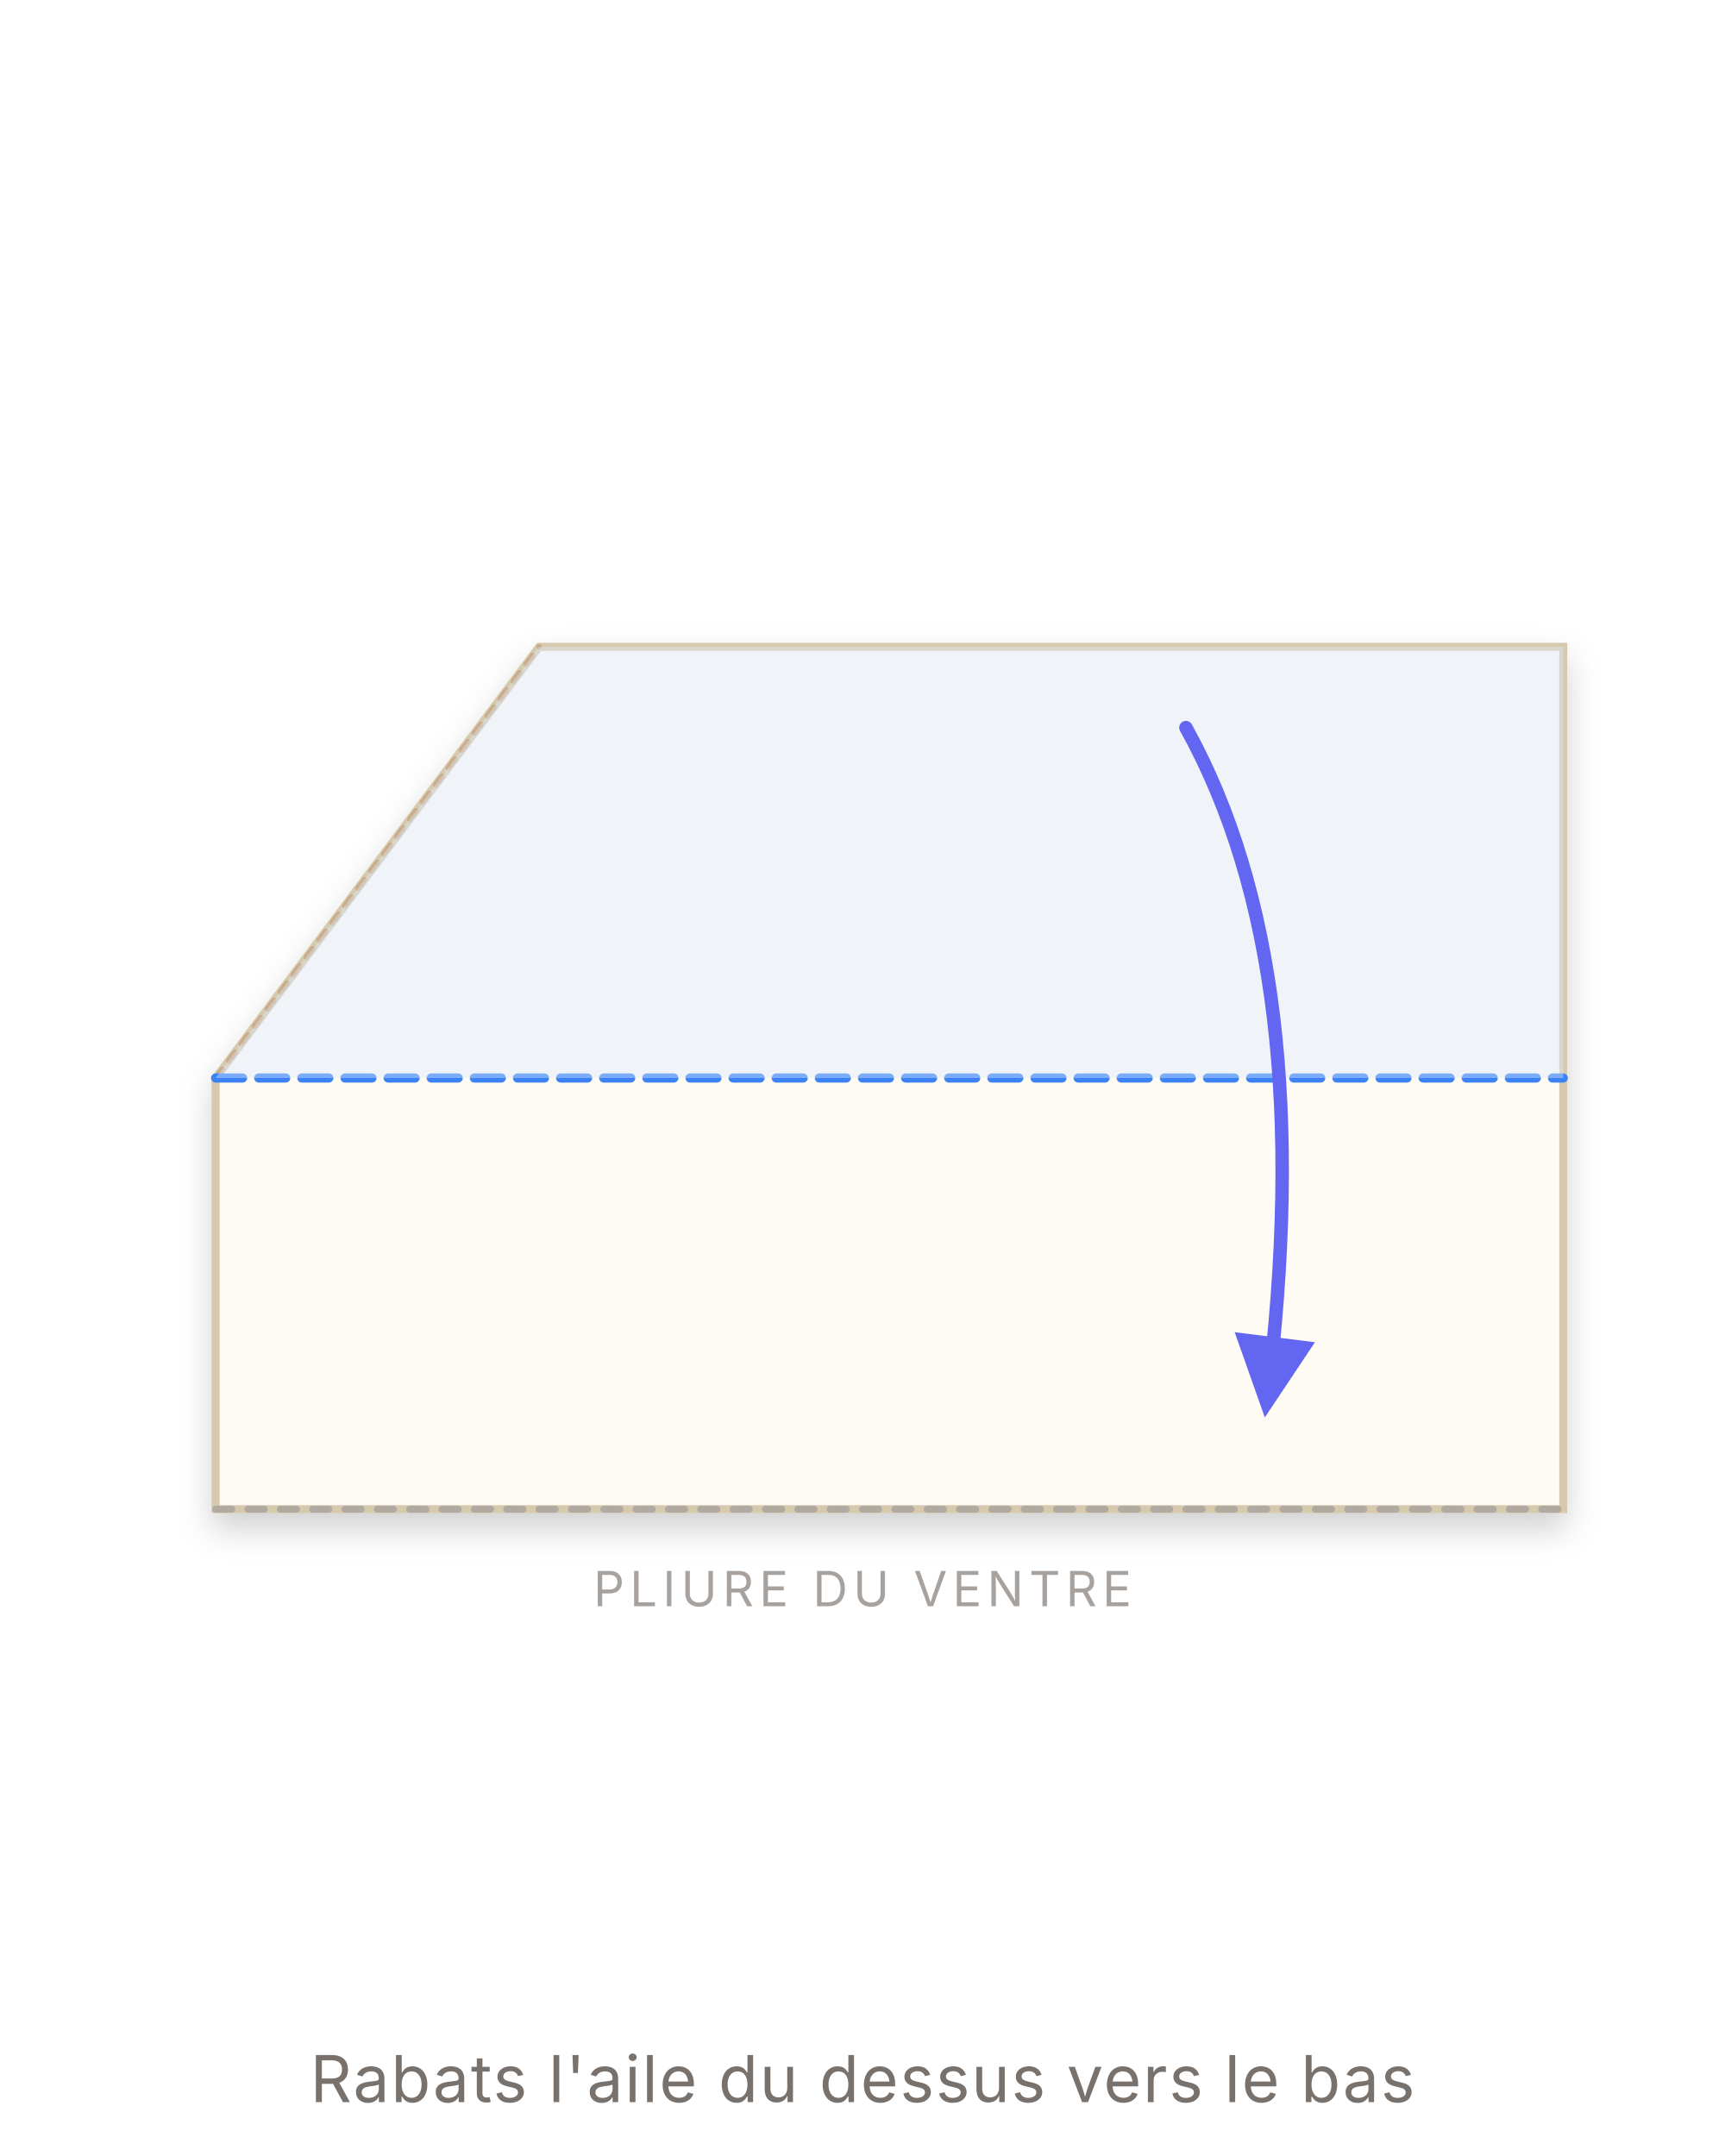
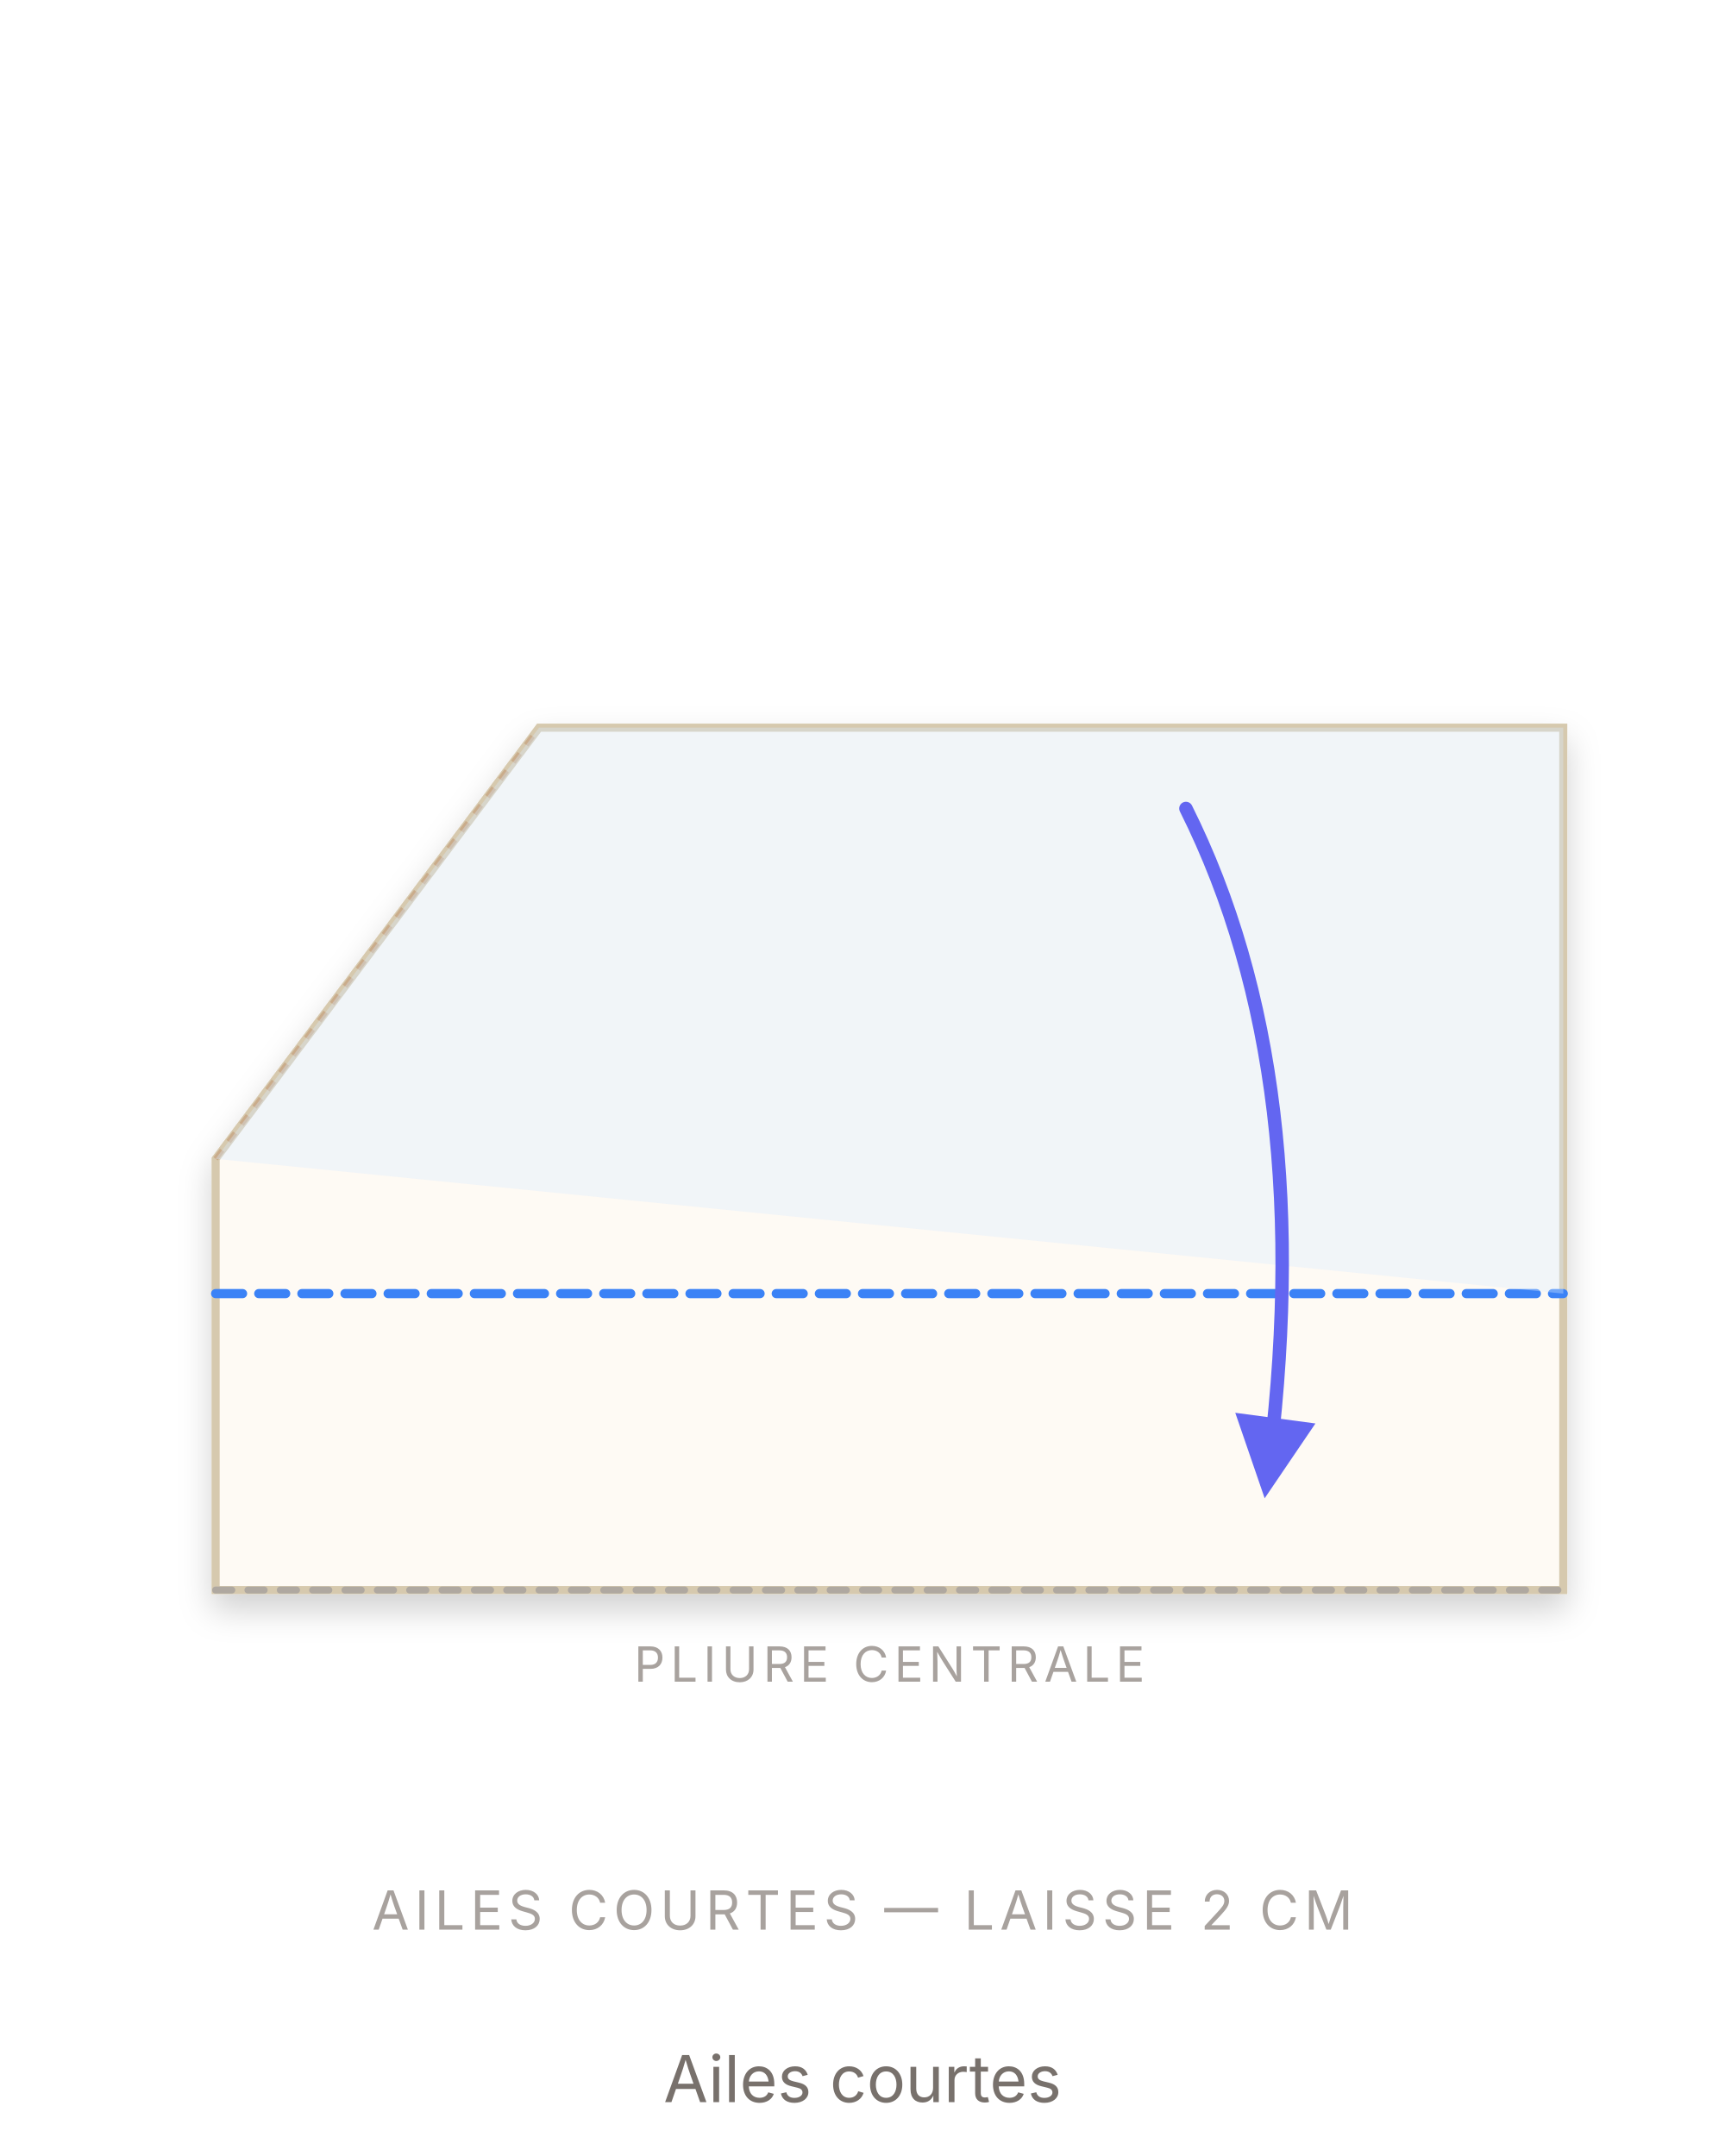
- <svg xmlns="http://www.w3.org/2000/svg" viewBox="0 0 320 400" fill="none" font-family="system-ui, -apple-system, sans-serif">
+ <svg xmlns="http://www.w3.org/2000/svg" viewBox="0 0 320 400" fill="none" font-family="system-ui,-apple-system,sans-serif">
  <defs>
    <filter id="ps" x="-10%" y="-10%" width="120%" height="120%">
      <feGaussianBlur in="SourceAlpha" stdDeviation="3" />
      <feOffset dx="0" dy="3" />
      <feComponentTransfer>
        <feFuncA type="linear" slope="0.18" />
      </feComponentTransfer>
      <feMerge>
        <feMergeNode />
        <feMergeNode in="SourceGraphic" />
      </feMerge>
    </filter>
    <marker id="arr" viewBox="0 0 10 10" refX="8" refY="5" markerWidth="6" markerHeight="6" orient="auto-start-reverse">
      <path d="M 0 0 L 10 5 L 0 10 z" fill="#6366f1" />
    </marker>
    <marker id="arrT" viewBox="0 0 10 10" refX="8" refY="5" markerWidth="6" markerHeight="6" orient="auto-start-reverse">
      <path d="M 0 0 L 10 5 L 0 10 z" fill="#14b8a6" />
    </marker>
    <linearGradient id="foldTri" x1="0" y1="0" x2="1" y2="1">
      <stop offset="0" stop-color="#fff7ed" />
      <stop offset="1" stop-color="#fed7aa" stop-opacity="0.7" />
    </linearGradient>
  </defs>
-   <polygon points="40,200 100,120 290,120 290,280 40,280" fill="#fefaf4" stroke="#d6c9ae" stroke-width="1.5" filter="url(#ps)" />
-   <line x1="40" y1="280" x2="290" y2="280" stroke="#a8a29e" stroke-width="1.3" stroke-dasharray="3 3" stroke-linecap="round" opacity="0.8" />
-   <text x="160" y="298" text-anchor="middle" font-size="9" fill="#a8a29e" letter-spacing="1">PLIURE DU VENTRE</text>
-   <line x1="40" y1="200" x2="100" y2="120" stroke="#c4a07c" stroke-width="1" stroke-dasharray="2 2" stroke-linecap="round" opacity="0.7" />
-   <line x1="40" y1="200" x2="290" y2="200" stroke="#3b82f6" stroke-width="1.7" stroke-dasharray="5 3" stroke-linecap="round" />
-   <polygon points="40,200 100,120 290,120 290,200" fill="#dbeafe" opacity="0.4" />
-   <path d="M 220 135 Q 245 180 235 260" stroke="#6366f1" stroke-width="2.5" stroke-linecap="round" fill="none" marker-end="url(#arr)" />
-   <text x="160" y="390" text-anchor="middle" font-size="12" fill="#78716c" letter-spacing="0.3">Rabats l'aile du dessus vers le bas</text>
+   <polygon points="40,215 100,135 290,135 290,295 40,295" fill="#fefaf4" stroke="#d6c9ae" stroke-width="1.5" filter="url(#ps)" />
+   <line x1="40" y1="295" x2="290" y2="295" stroke="#a8a29e" stroke-width="1.3" stroke-dasharray="3 3" stroke-linecap="round" opacity="0.85" />
+   <text x="165" y="312" text-anchor="middle" font-size="9" fill="#a8a29e" letter-spacing="1">PLIURE CENTRALE</text>
+   <line x1="40" y1="215" x2="100" y2="135" stroke="#c4a07c" stroke-width="1" stroke-dasharray="2 2" opacity="0.7" />
+   <line x1="40" y1="240" x2="290" y2="240" stroke="#3b82f6" stroke-width="1.7" stroke-dasharray="5 3" stroke-linecap="round" />
+   <polygon points="40,215 100,135 290,135 290,240" fill="#dbeafe" opacity="0.35" />
+   <path d="M 220 150 Q 245 200 235 275" stroke="#6366f1" stroke-width="2.5" stroke-linecap="round" fill="none" marker-end="url(#arr)" />
+   <text x="160" y="358" text-anchor="middle" font-size="10" fill="#a8a29e" letter-spacing="1">AILES COURTES — LAISSE 2 CM</text>
+   <text x="160" y="390" text-anchor="middle" font-size="12" fill="#78716c">Ailes courtes</text>
</svg>
